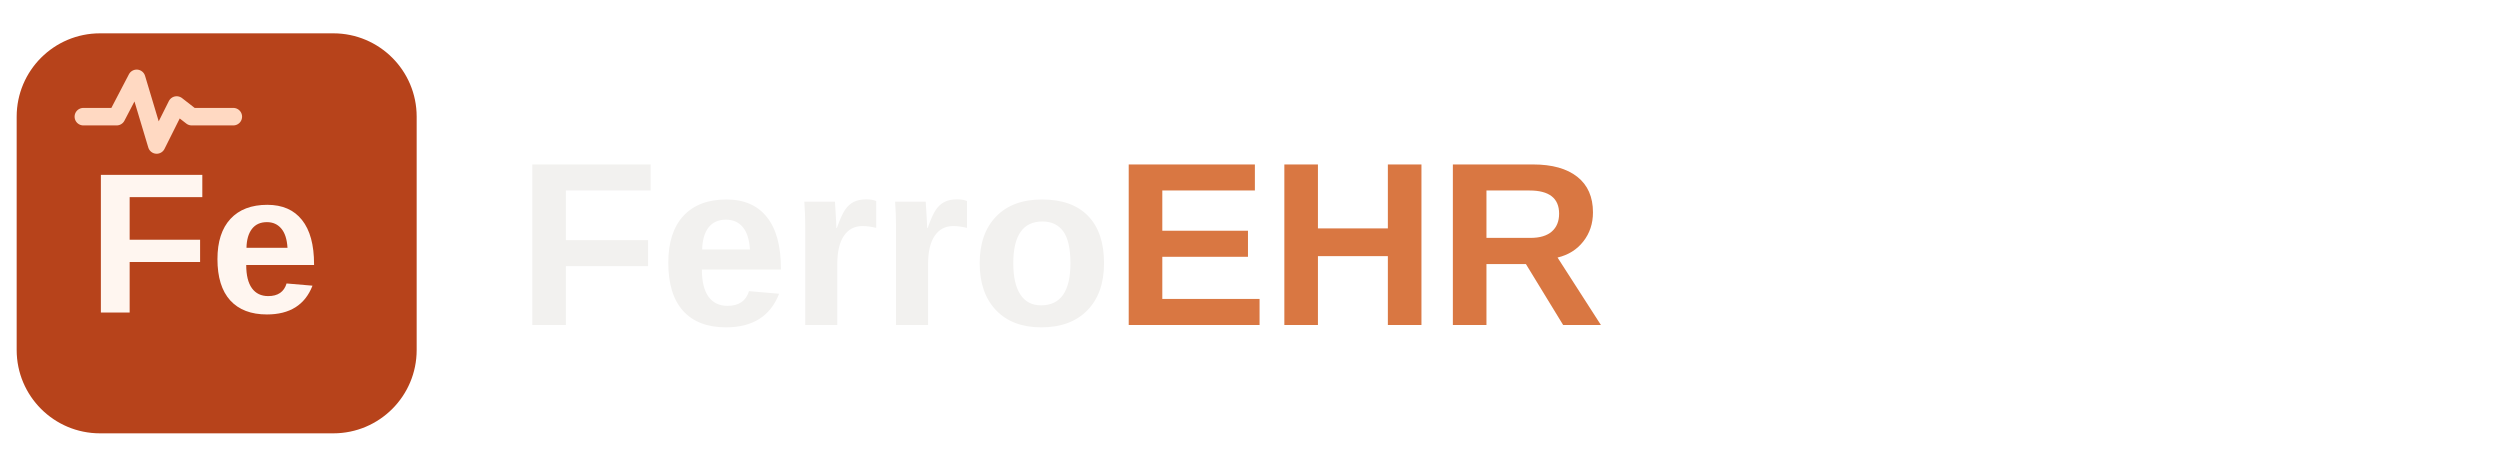
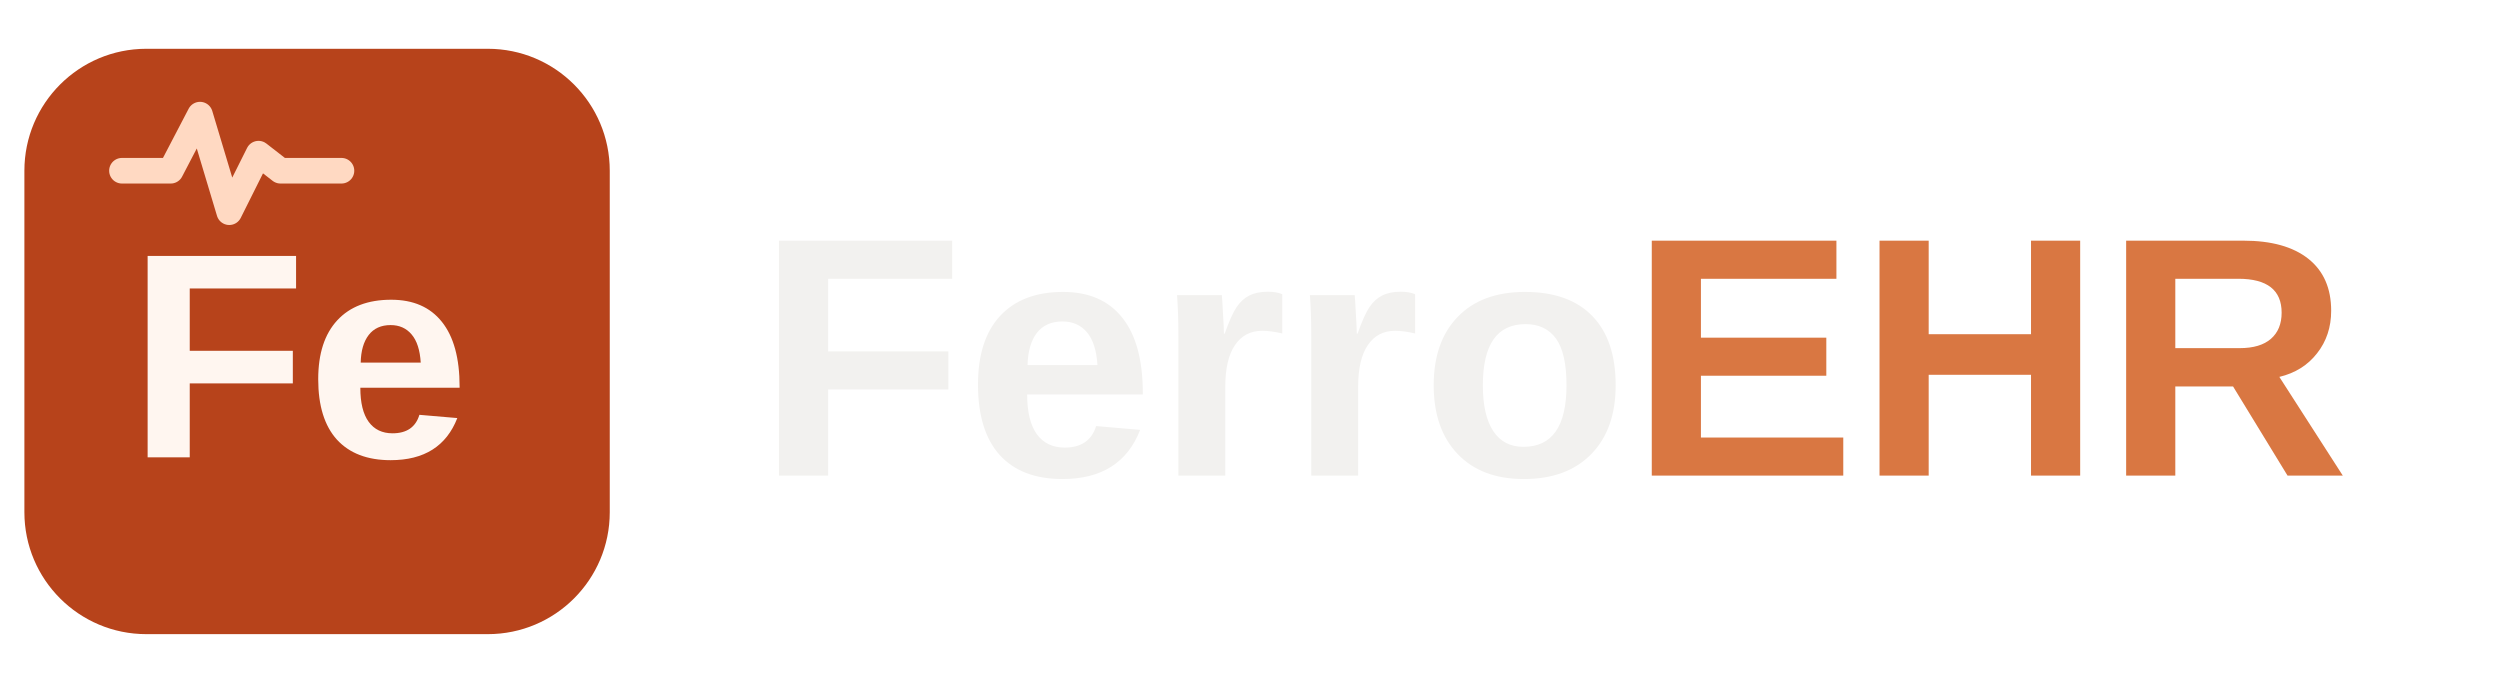
- <svg xmlns="http://www.w3.org/2000/svg" width="300" height="56" viewBox="0 0 300 56" role="img" aria-label="FerroEHR">
+ <svg xmlns="http://www.w3.org/2000/svg" width="205" height="56" viewBox="0 0 205 56" role="img" aria-label="FerroEHR">
  <rect x="2" y="4" width="48" height="48" rx="10" fill="#B7431B" />
  <text x="24.5" y="37.5" font-family="'Avenir Next',Avenir,Futura,'Helvetica Neue',Arial,sans-serif" font-size="24" font-weight="600" fill="#FFF6F0" text-anchor="middle">Fe</text>
  <polyline points="10,14 14,14 16.4,9.4 18.8,17.4 21.2,12.6 23,14 28,14" fill="none" stroke="#FFD9C2" stroke-width="2.1" stroke-linecap="round" stroke-linejoin="round" />
  <text x="62" y="39" font-family="'Avenir Next',Avenir,Futura,'Helvetica Neue',Arial,sans-serif" font-size="28" font-weight="600" fill="#F2F1EF">Ferro<tspan fill="#D97742" font-weight="700">EHR</tspan>
  </text>
</svg>
